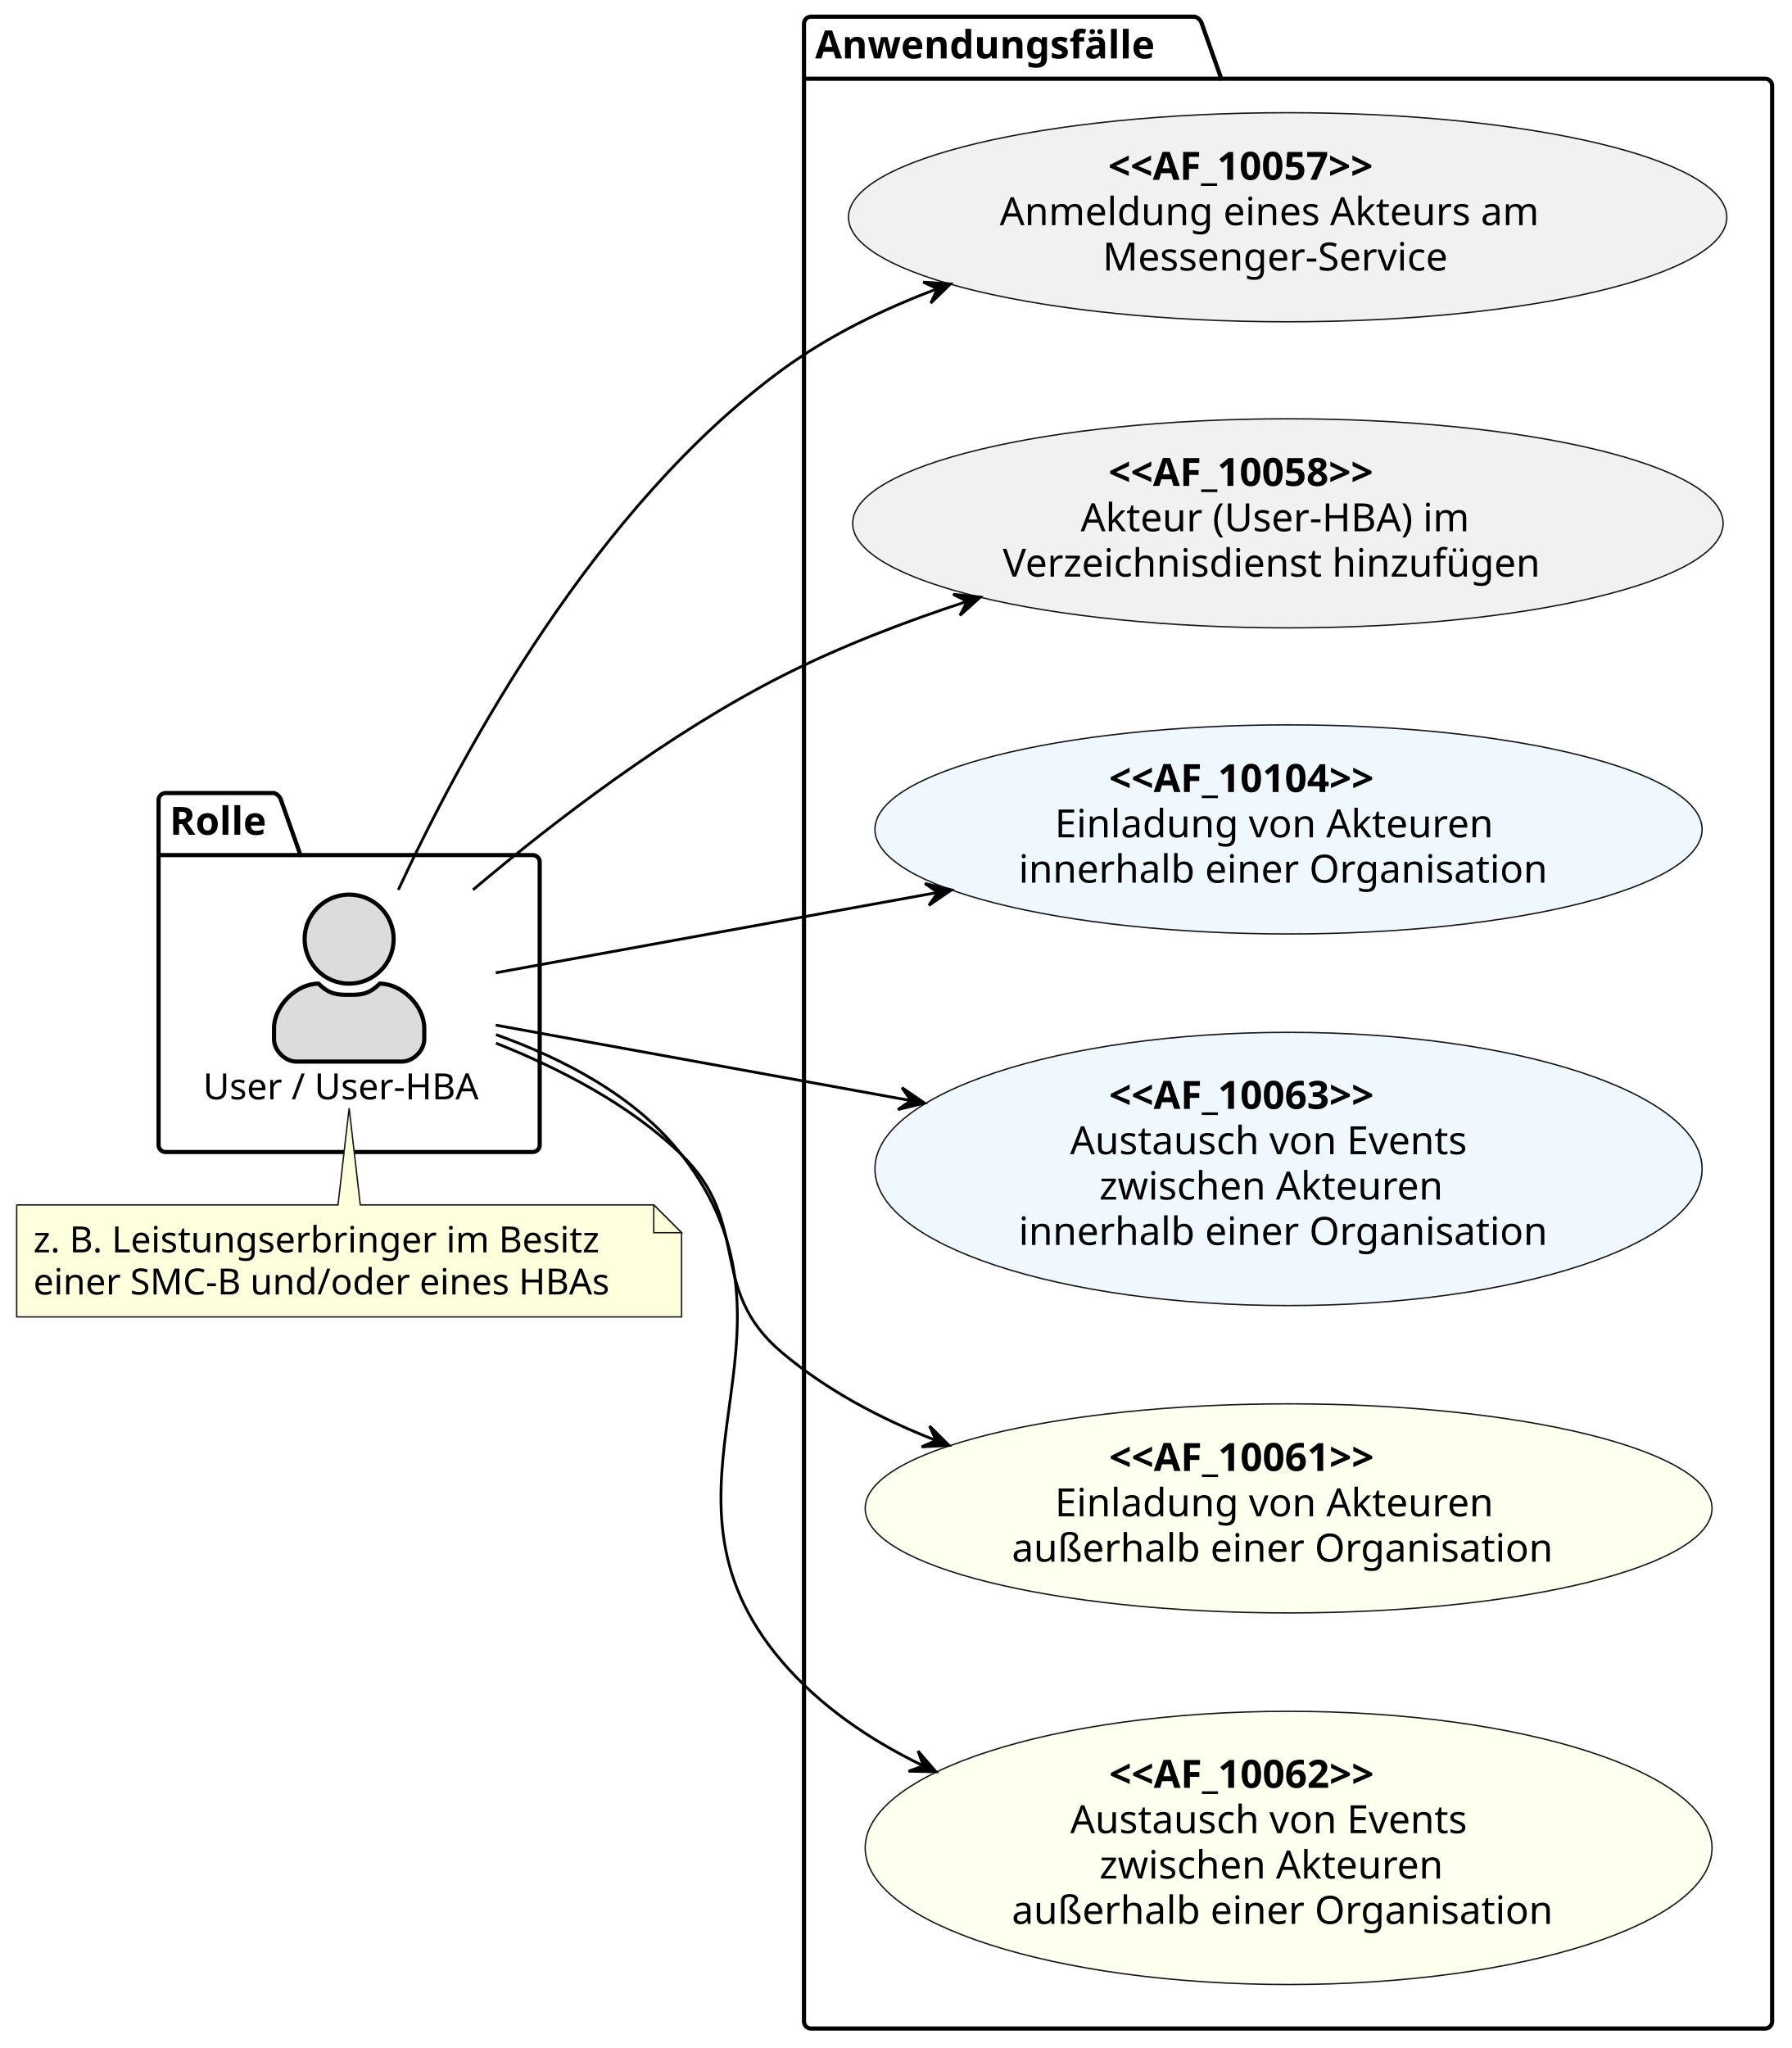
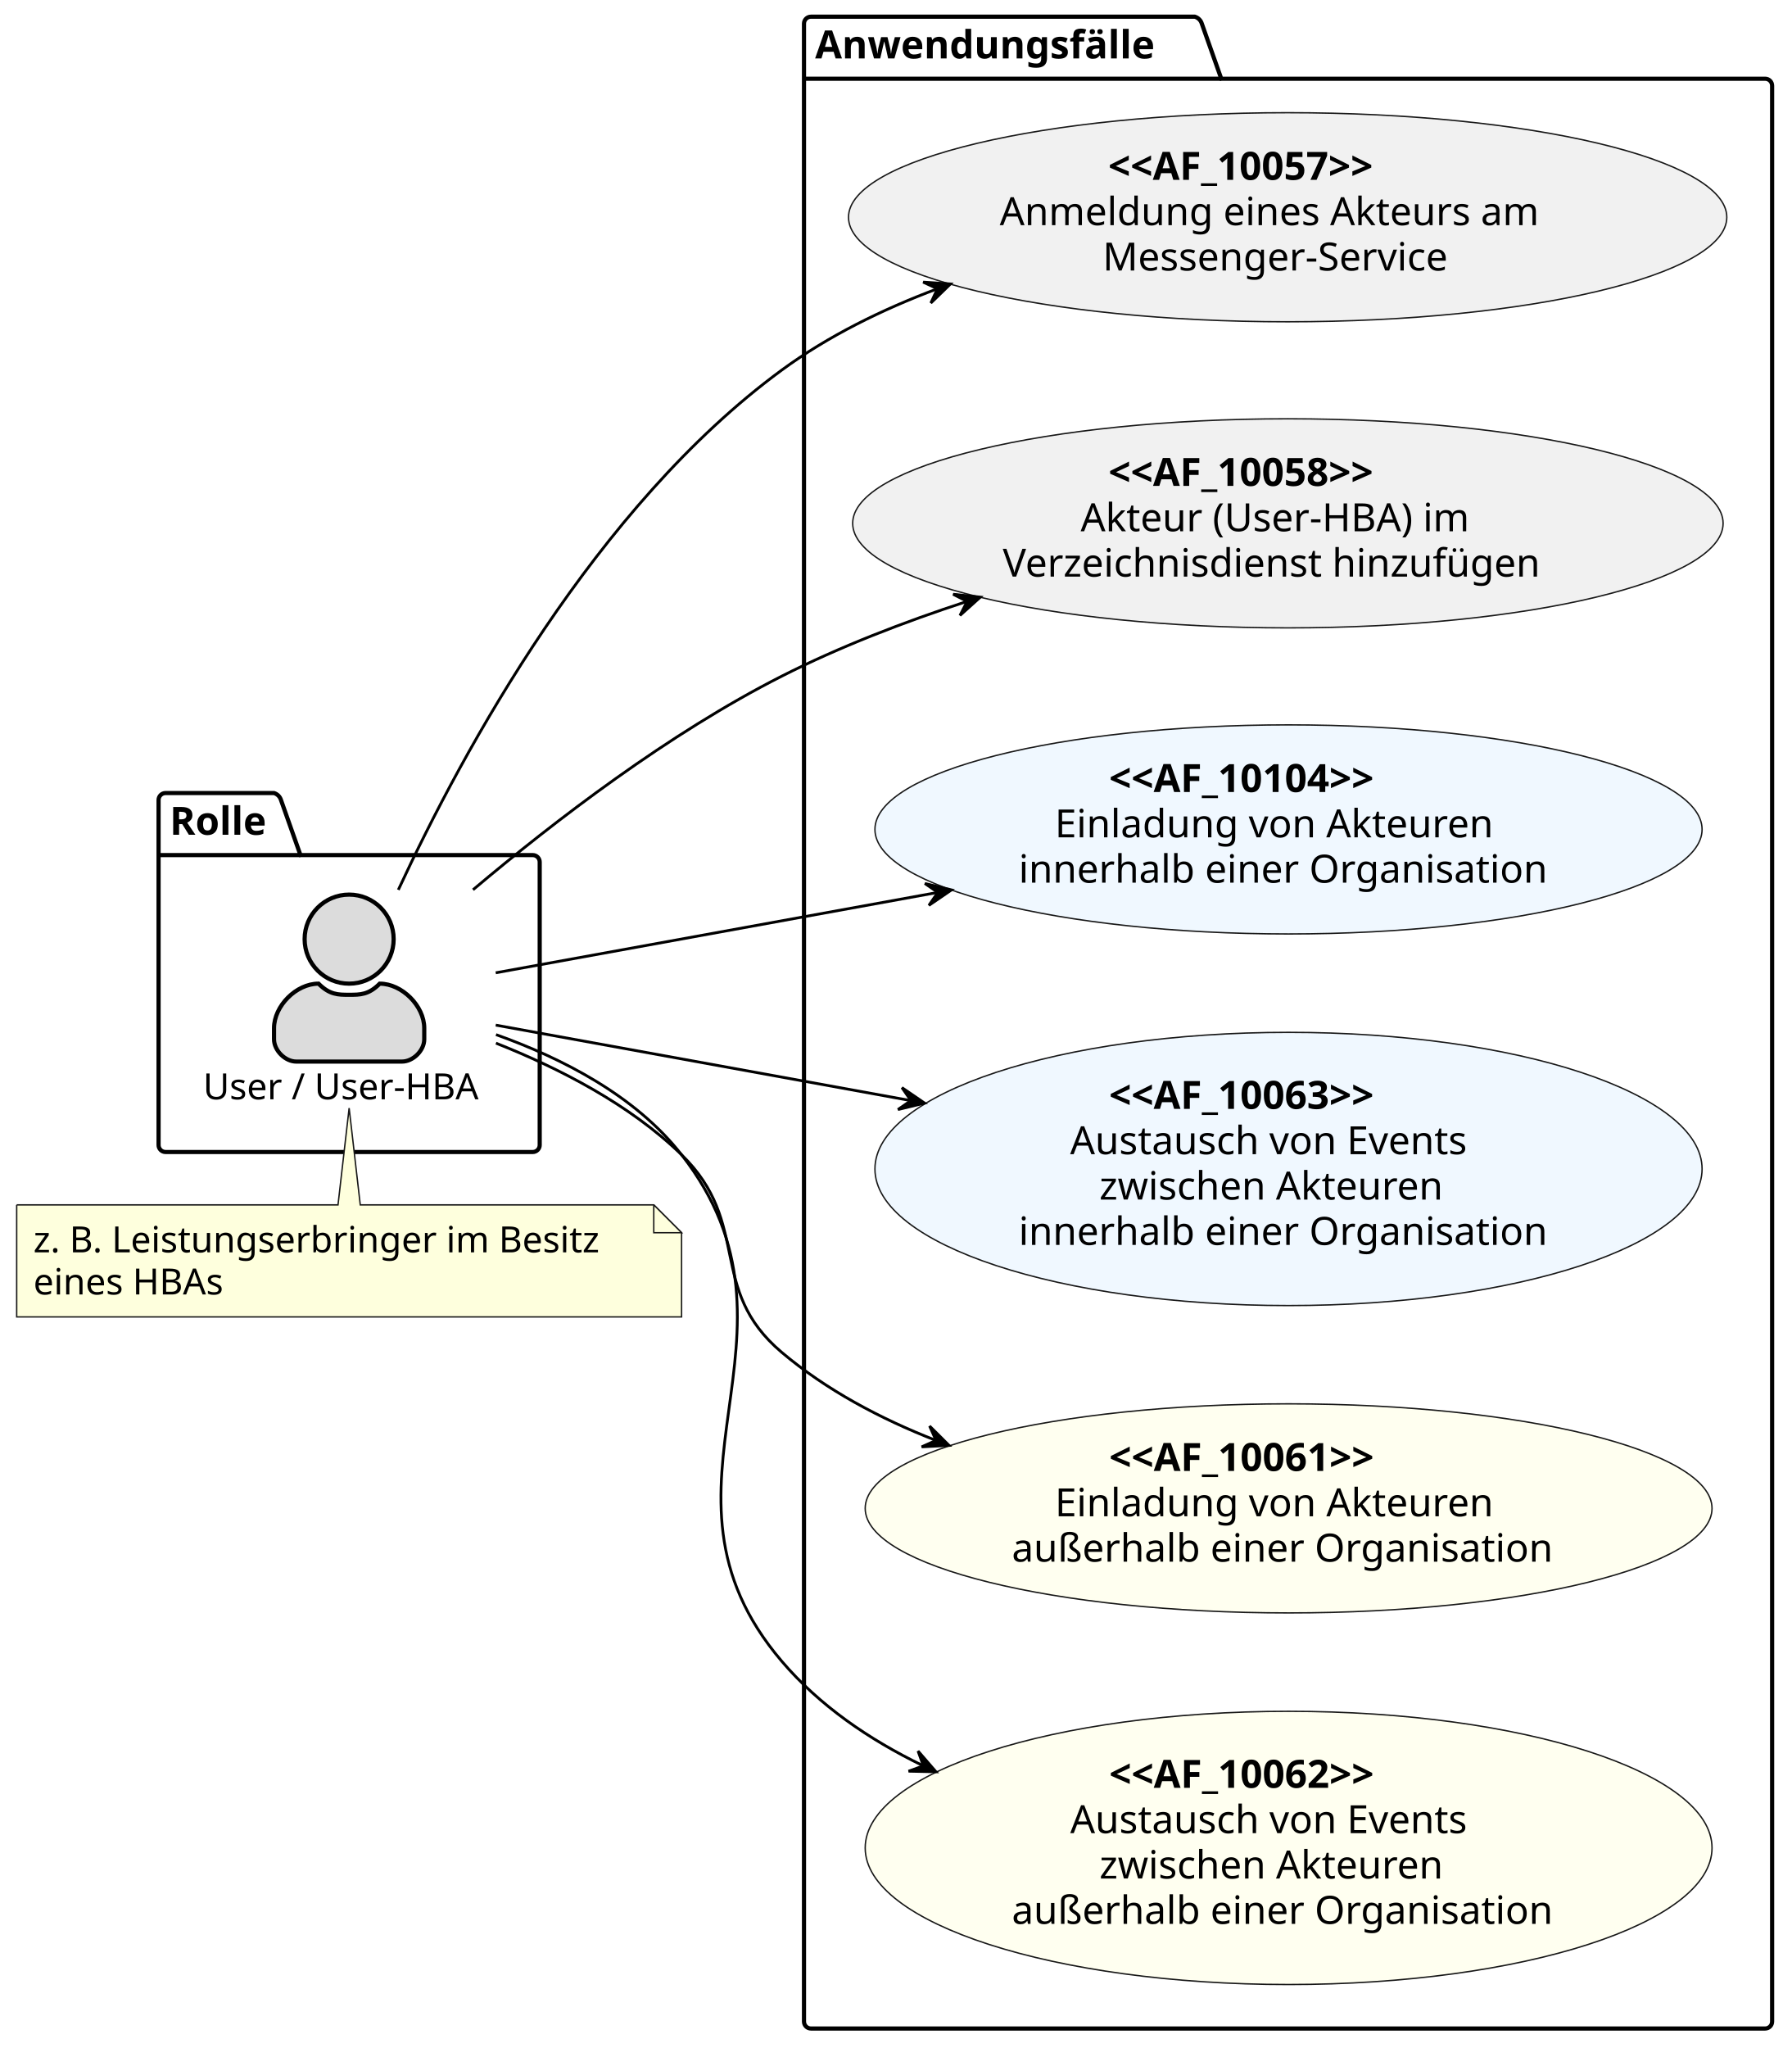
<svg xmlns="http://www.w3.org/2000/svg" contentStyleType="text/css" height="1472px" preserveAspectRatio="none" style="width:1288px;height:1472px;background:#FFFFFF;" version="1.1" viewBox="0 0 1288 1472" width="1288px" zoomAndPan="magnify">
  <defs />
  <g>
    <g id="cluster_Rolle">
      <path d="M119,570 L197,570 A7.5,7.5 0 0 1 202,575 L216,614.594 L383,614.594 A5,5 0 0 1 388,619.594 L388,823 A5,5 0 0 1 383,828 L119,828 A5,5 0 0 1 114,823 L114,575 A5,5 0 0 1 119,570 " style="stroke:#000000;stroke-width:3.0;fill:none;" />
      <line style="stroke:#000000;stroke-width:3.0;fill:none;" x1="114" x2="216" y1="614.594" y2="614.594" />
      <text fill="#000000" font-family="sans-serif" font-size="28" font-weight="bold" lengthAdjust="spacing" textLength="76" x="122" y="599.99">Rolle</text>
    </g>
    <g id="cluster_Anwendungsfälle">
      <path d="M583,12 L859,12 A7.5,7.5 0 0 1 864,17 L878,56.594 L1269,56.594 A5,5 0 0 1 1274,61.594 L1274,1453 A5,5 0 0 1 1269,1458 L583,1458 A5,5 0 0 1 578,1453 L578,17 A5,5 0 0 1 583,12 " style="stroke:#000000;stroke-width:3.0;fill:none;" />
      <line style="stroke:#000000;stroke-width:3.0;fill:none;" x1="578" x2="878" y1="56.594" y2="56.594" />
      <text fill="#000000" font-family="sans-serif" font-size="28" font-weight="bold" lengthAdjust="spacing" textLength="274" x="586" y="41.99">Anwendungsfälle</text>
    </g>
    <g id="elem_uuh">
      <ellipse cx="251" cy="675" fill="#DCDCDC" rx="32" ry="32" style="stroke:#000000;stroke-width:3.0;" />
      <path d="M251,715 C259,715 265,715 273,707 C289,707 305,723 305,739 L305,747 C305,755 297,763 289,763 L213,763 C205,763 197,755 197,747 L197,739 C197,723 213,707 229,707 C237,715 243,715 251,715 " fill="#DCDCDC" style="stroke:#000000;stroke-width:3.0;" />
      <text fill="#000000" font-family="Aapex" font-size="26" lengthAdjust="spacing" textLength="210" x="146" y="790.134">User / User-HBA</text>
    </g>
    <g id="elem_UC1">
      <ellipse cx="925.713" cy="156.142" fill="#F1F1F1" rx="315.713" ry="75.142" style="stroke:#181818;stroke-width:1.0;" />
      <text fill="#000000" font-family="sans-serif" font-size="28" font-weight="bold" lengthAdjust="spacing" textLength="250" x="796.713" y="129.241">&lt;&lt;AF_10057&gt;&gt;</text>
      <text fill="#000000" font-family="sans-serif" font-size="28" lengthAdjust="spacing" textLength="8" x="1046.713" y="129.241"> </text>
      <text fill="#000000" font-family="sans-serif" font-size="28" lengthAdjust="spacing" textLength="406" x="718.713" y="161.835">Anmeldung eines Akteurs am</text>
      <text fill="#000000" font-family="sans-serif" font-size="28" lengthAdjust="spacing" textLength="266" x="792.713" y="194.429">Messenger-Service</text>
    </g>
    <g id="elem_UC2">
      <ellipse cx="925.884" cy="376.142" fill="#F1F1F1" rx="312.884" ry="75.142" style="stroke:#181818;stroke-width:1.0;" />
      <text fill="#000000" font-family="sans-serif" font-size="28" font-weight="bold" lengthAdjust="spacing" textLength="250" x="796.884" y="349.241">&lt;&lt;AF_10058&gt;&gt;</text>
      <text fill="#000000" font-family="sans-serif" font-size="28" lengthAdjust="spacing" textLength="8" x="1046.884" y="349.241"> </text>
      <text fill="#000000" font-family="sans-serif" font-size="28" lengthAdjust="spacing" textLength="290" x="776.884" y="381.835">Akteur (User-HBA) im</text>
      <text fill="#000000" font-family="sans-serif" font-size="28" lengthAdjust="spacing" textLength="410" x="720.884" y="414.429">Verzeichnisdienst hinzufügen</text>
    </g>
    <g id="elem_UC3">
      <ellipse cx="926.328" cy="596.142" fill="#F0F8FF" rx="297.328" ry="75.142" style="stroke:#181818;stroke-width:1.0;" />
      <text fill="#000000" font-family="sans-serif" font-size="28" font-weight="bold" lengthAdjust="spacing" textLength="250" x="797.328" y="569.241">&lt;&lt;AF_10104&gt;&gt;</text>
      <text fill="#000000" font-family="sans-serif" font-size="28" lengthAdjust="spacing" textLength="8" x="1047.328" y="569.241"> </text>
      <text fill="#000000" font-family="sans-serif" font-size="28" lengthAdjust="spacing" textLength="328" x="758.328" y="601.835">Einladung von Akteuren</text>
      <text fill="#000000" font-family="sans-serif" font-size="28" lengthAdjust="spacing" textLength="388" x="732.328" y="634.429">innerhalb einer Organisation</text>
    </g>
    <g id="elem_UC4">
      <ellipse cx="926.328" cy="840.189" fill="#F0F8FF" rx="297.328" ry="98.189" style="stroke:#181818;stroke-width:1.0;" />
      <text fill="#000000" font-family="sans-serif" font-size="28" font-weight="bold" lengthAdjust="spacing" textLength="250" x="797.328" y="796.992">&lt;&lt;AF_10063&gt;&gt;</text>
      <text fill="#000000" font-family="sans-serif" font-size="28" lengthAdjust="spacing" textLength="8" x="1047.328" y="796.992"> </text>
      <text fill="#000000" font-family="sans-serif" font-size="28" lengthAdjust="spacing" textLength="306" x="769.328" y="829.586">Austausch von Events</text>
      <text fill="#000000" font-family="sans-serif" font-size="28" lengthAdjust="spacing" textLength="264" x="790.328" y="862.179">zwischen Akteuren</text>
      <text fill="#000000" font-family="sans-serif" font-size="28" lengthAdjust="spacing" textLength="388" x="732.328" y="894.773">innerhalb einer Organisation</text>
    </g>
    <g id="elem_UC5">
      <ellipse cx="926.399" cy="1084.142" fill="#FFFFF0" rx="304.399" ry="75.142" style="stroke:#181818;stroke-width:1.0;" />
      <text fill="#000000" font-family="sans-serif" font-size="28" font-weight="bold" lengthAdjust="spacing" textLength="250" x="797.399" y="1057.241">&lt;&lt;AF_10061&gt;&gt;</text>
      <text fill="#000000" font-family="sans-serif" font-size="28" lengthAdjust="spacing" textLength="8" x="1047.399" y="1057.241"> </text>
      <text fill="#000000" font-family="sans-serif" font-size="28" lengthAdjust="spacing" textLength="328" x="758.399" y="1089.835">Einladung von Akteuren</text>
      <text fill="#000000" font-family="sans-serif" font-size="28" lengthAdjust="spacing" textLength="398" x="727.399" y="1122.429">außerhalb einer Organisation</text>
    </g>
    <g id="elem_UC6">
      <ellipse cx="926.399" cy="1328.189" fill="#FFFFF0" rx="304.399" ry="98.189" style="stroke:#181818;stroke-width:1.0;" />
      <text fill="#000000" font-family="sans-serif" font-size="28" font-weight="bold" lengthAdjust="spacing" textLength="250" x="797.399" y="1284.992">&lt;&lt;AF_10062&gt;&gt;</text>
      <text fill="#000000" font-family="sans-serif" font-size="28" lengthAdjust="spacing" textLength="8" x="1047.399" y="1284.992"> </text>
      <text fill="#000000" font-family="sans-serif" font-size="28" lengthAdjust="spacing" textLength="306" x="769.399" y="1317.585">Austausch von Events</text>
      <text fill="#000000" font-family="sans-serif" font-size="28" lengthAdjust="spacing" textLength="264" x="790.399" y="1350.179">zwischen Akteuren</text>
      <text fill="#000000" font-family="sans-serif" font-size="28" lengthAdjust="spacing" textLength="398" x="727.399" y="1382.773">außerhalb einer Organisation</text>
    </g>
    <g id="elem_GMN18">
      <path d="M12,866 L12,946.531 A0,0 0 0 0 12,946.531 L490,946.531 A0,0 0 0 0 490,946.531 L490,886 L470,866 L259,866 L251,796.42 L243,866 L12,866 A0,0 0 0 0 12,866 " fill="#FEFFDD" style="stroke:#181818;stroke-width:1.0;" />
      <path d="M470,866 L470,886 L490,886 L470,866 " fill="#FEFFDD" style="stroke:#181818;stroke-width:1.0;" />
      <text fill="#000000" font-family="sans-serif" font-size="26" lengthAdjust="spacing" textLength="428" x="24" y="900.134">z. B. Leistungserbringer im Besitz</text>
-       <text fill="#000000" font-family="sans-serif" font-size="26" lengthAdjust="spacing" textLength="434" x="24" y="930.399">einer SMC-B und/oder eines HBAs</text>
+       <text fill="#000000" font-family="sans-serif" font-size="26" lengthAdjust="spacing" textLength="146" x="24" y="930.399">eines HBAs</text>
    </g>
    <g id="link_uuh_UC1">
      <path d="M286.36,639.58 C333.28,538.5 428.28,364.14 562,266 C595.34,241.54 634.16,222.46 673.78,207.58 " fill="none" id="uuh-to-UC1" style="stroke:#000000;stroke-width:2.0;" />
      <polygon fill="#000000" points="683.32,204.08,663.665,202.785,673.935,207.532,669.188,217.802,683.32,204.08" style="stroke:#000000;stroke-width:2.0;" />
    </g>
    <g id="link_uuh_UC2">
      <path d="M340.06,639.52 C399.12,589.72 480.94,527.12 562,486 C603.56,464.92 649.9,447.06 695.16,432.28 " fill="none" id="uuh-to-UC2" style="stroke:#000000;stroke-width:2.0;" />
      <polygon fill="#000000" points="704.8,429.18,685.21,427.123,695.288,432.265,690.146,442.343,704.8,429.18" style="stroke:#000000;stroke-width:2.0;" />
    </g>
    <g id="link_uuh_UC3">
      <path d="M356.38,699.2 C440.94,683.82 564.12,661.44 674.12,641.44 " fill="none" id="uuh-to-UC3" style="stroke:#000000;stroke-width:2.0;" />
      <polygon fill="#000000" points="684.06,639.62,664.913,634.994,674.224,641.421,667.796,650.732,684.06,639.62" style="stroke:#000000;stroke-width:2.0;" />
    </g>
    <g id="link_uuh_UC4">
      <path d="M356.38,736.8 C435.96,751.26 549.76,771.96 654.58,791.02 " fill="none" id="uuh-to-UC4" style="stroke:#000000;stroke-width:2.0;" />
      <polygon fill="#000000" points="664.7,792.86,648.436,781.748,654.864,791.059,645.553,797.486,664.7,792.86" style="stroke:#000000;stroke-width:2.0;" />
    </g>
    <g id="link_uuh_UC5">
      <path d="M356.54,749.76 C401.74,767.66 452.8,793.82 490,830 C540.72,879.34 507.92,926.38 562,972 C594.12,999.1 632.74,1019.64 672.64,1035.22 " fill="none" id="uuh-to-UC5" style="stroke:#000000;stroke-width:2.0;" />
      <polygon fill="#000000" points="682.26,1038.88,668.303,1024.98,672.919,1035.309,662.59,1039.926,682.26,1038.88" style="stroke:#000000;stroke-width:2.0;" />
    </g>
    <g id="link_uuh_UC6">
      <path d="M356.58,743.64 C404.04,760.54 456.98,787.66 490,830 C591.42,960.04 455.04,1068.48 562,1194 C589.24,1225.98 624.86,1250.32 663.1,1268.86 " fill="none" id="uuh-to-UC6" style="stroke:#000000;stroke-width:2.0;" />
      <polygon fill="#000000" points="672.88,1273.46,659.993,1258.563,663.83,1269.206,653.187,1273.043,672.88,1273.46" style="stroke:#000000;stroke-width:2.0;" />
    </g>
  </g>
</svg>
